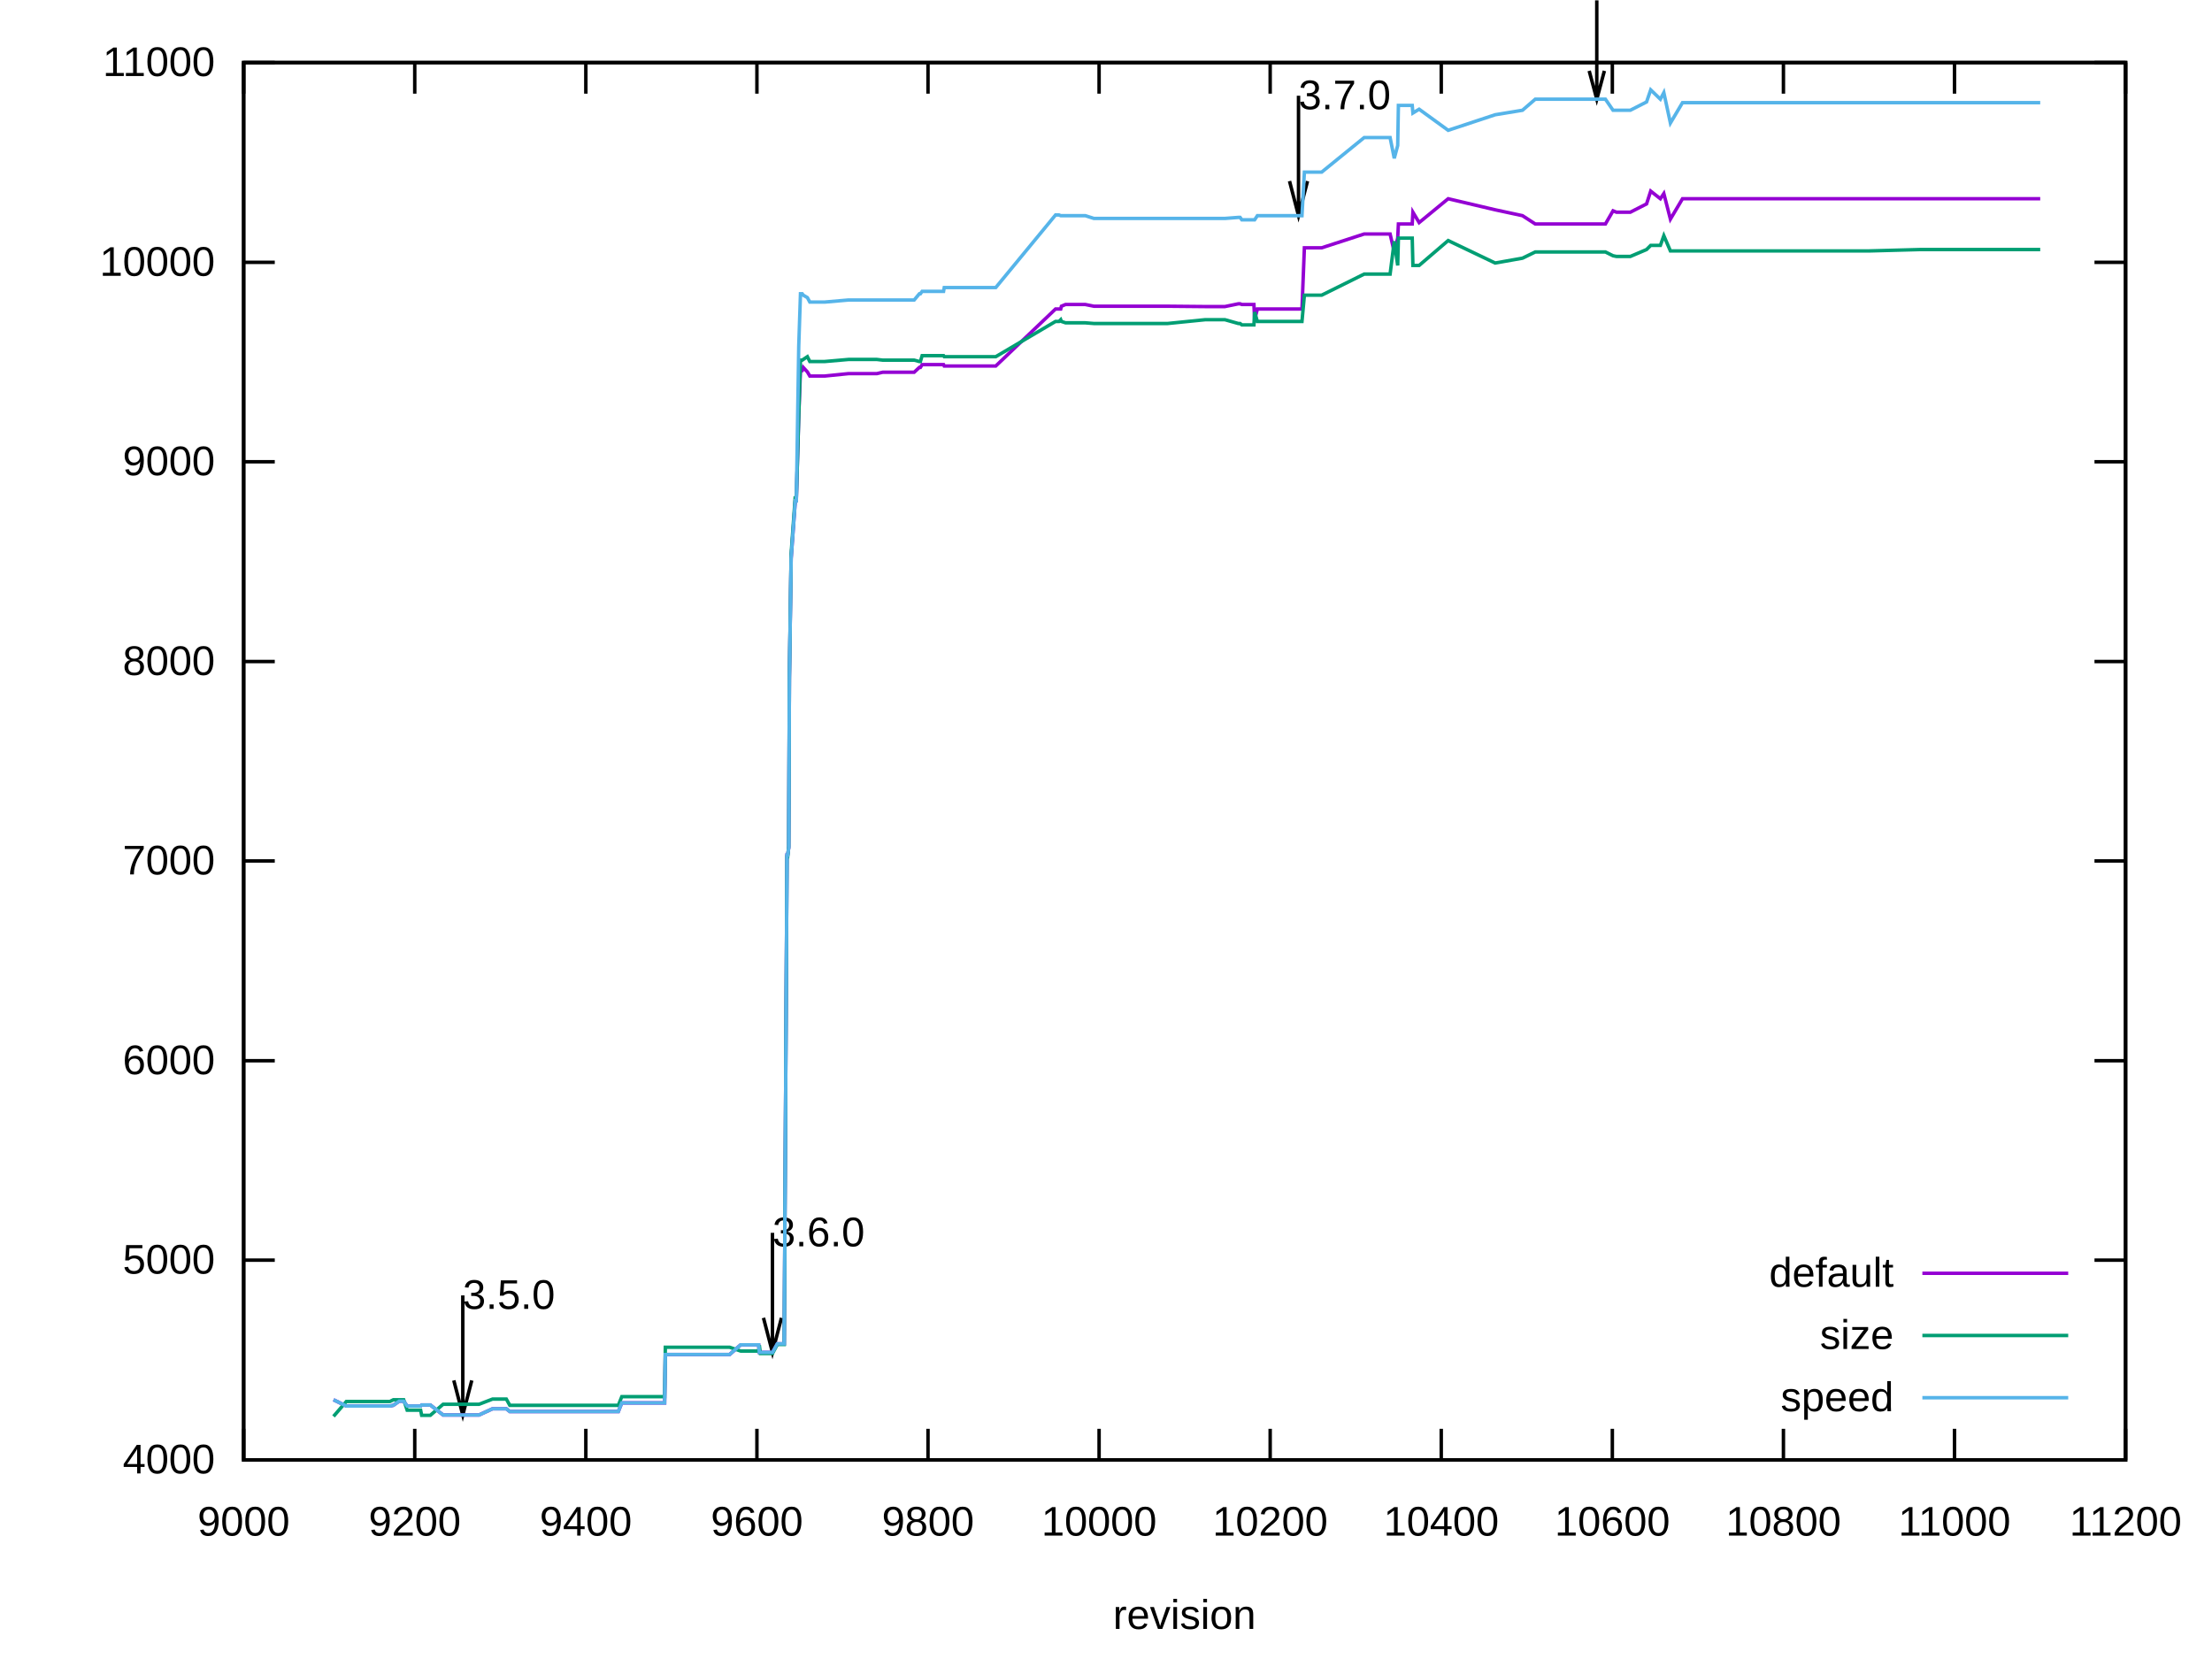
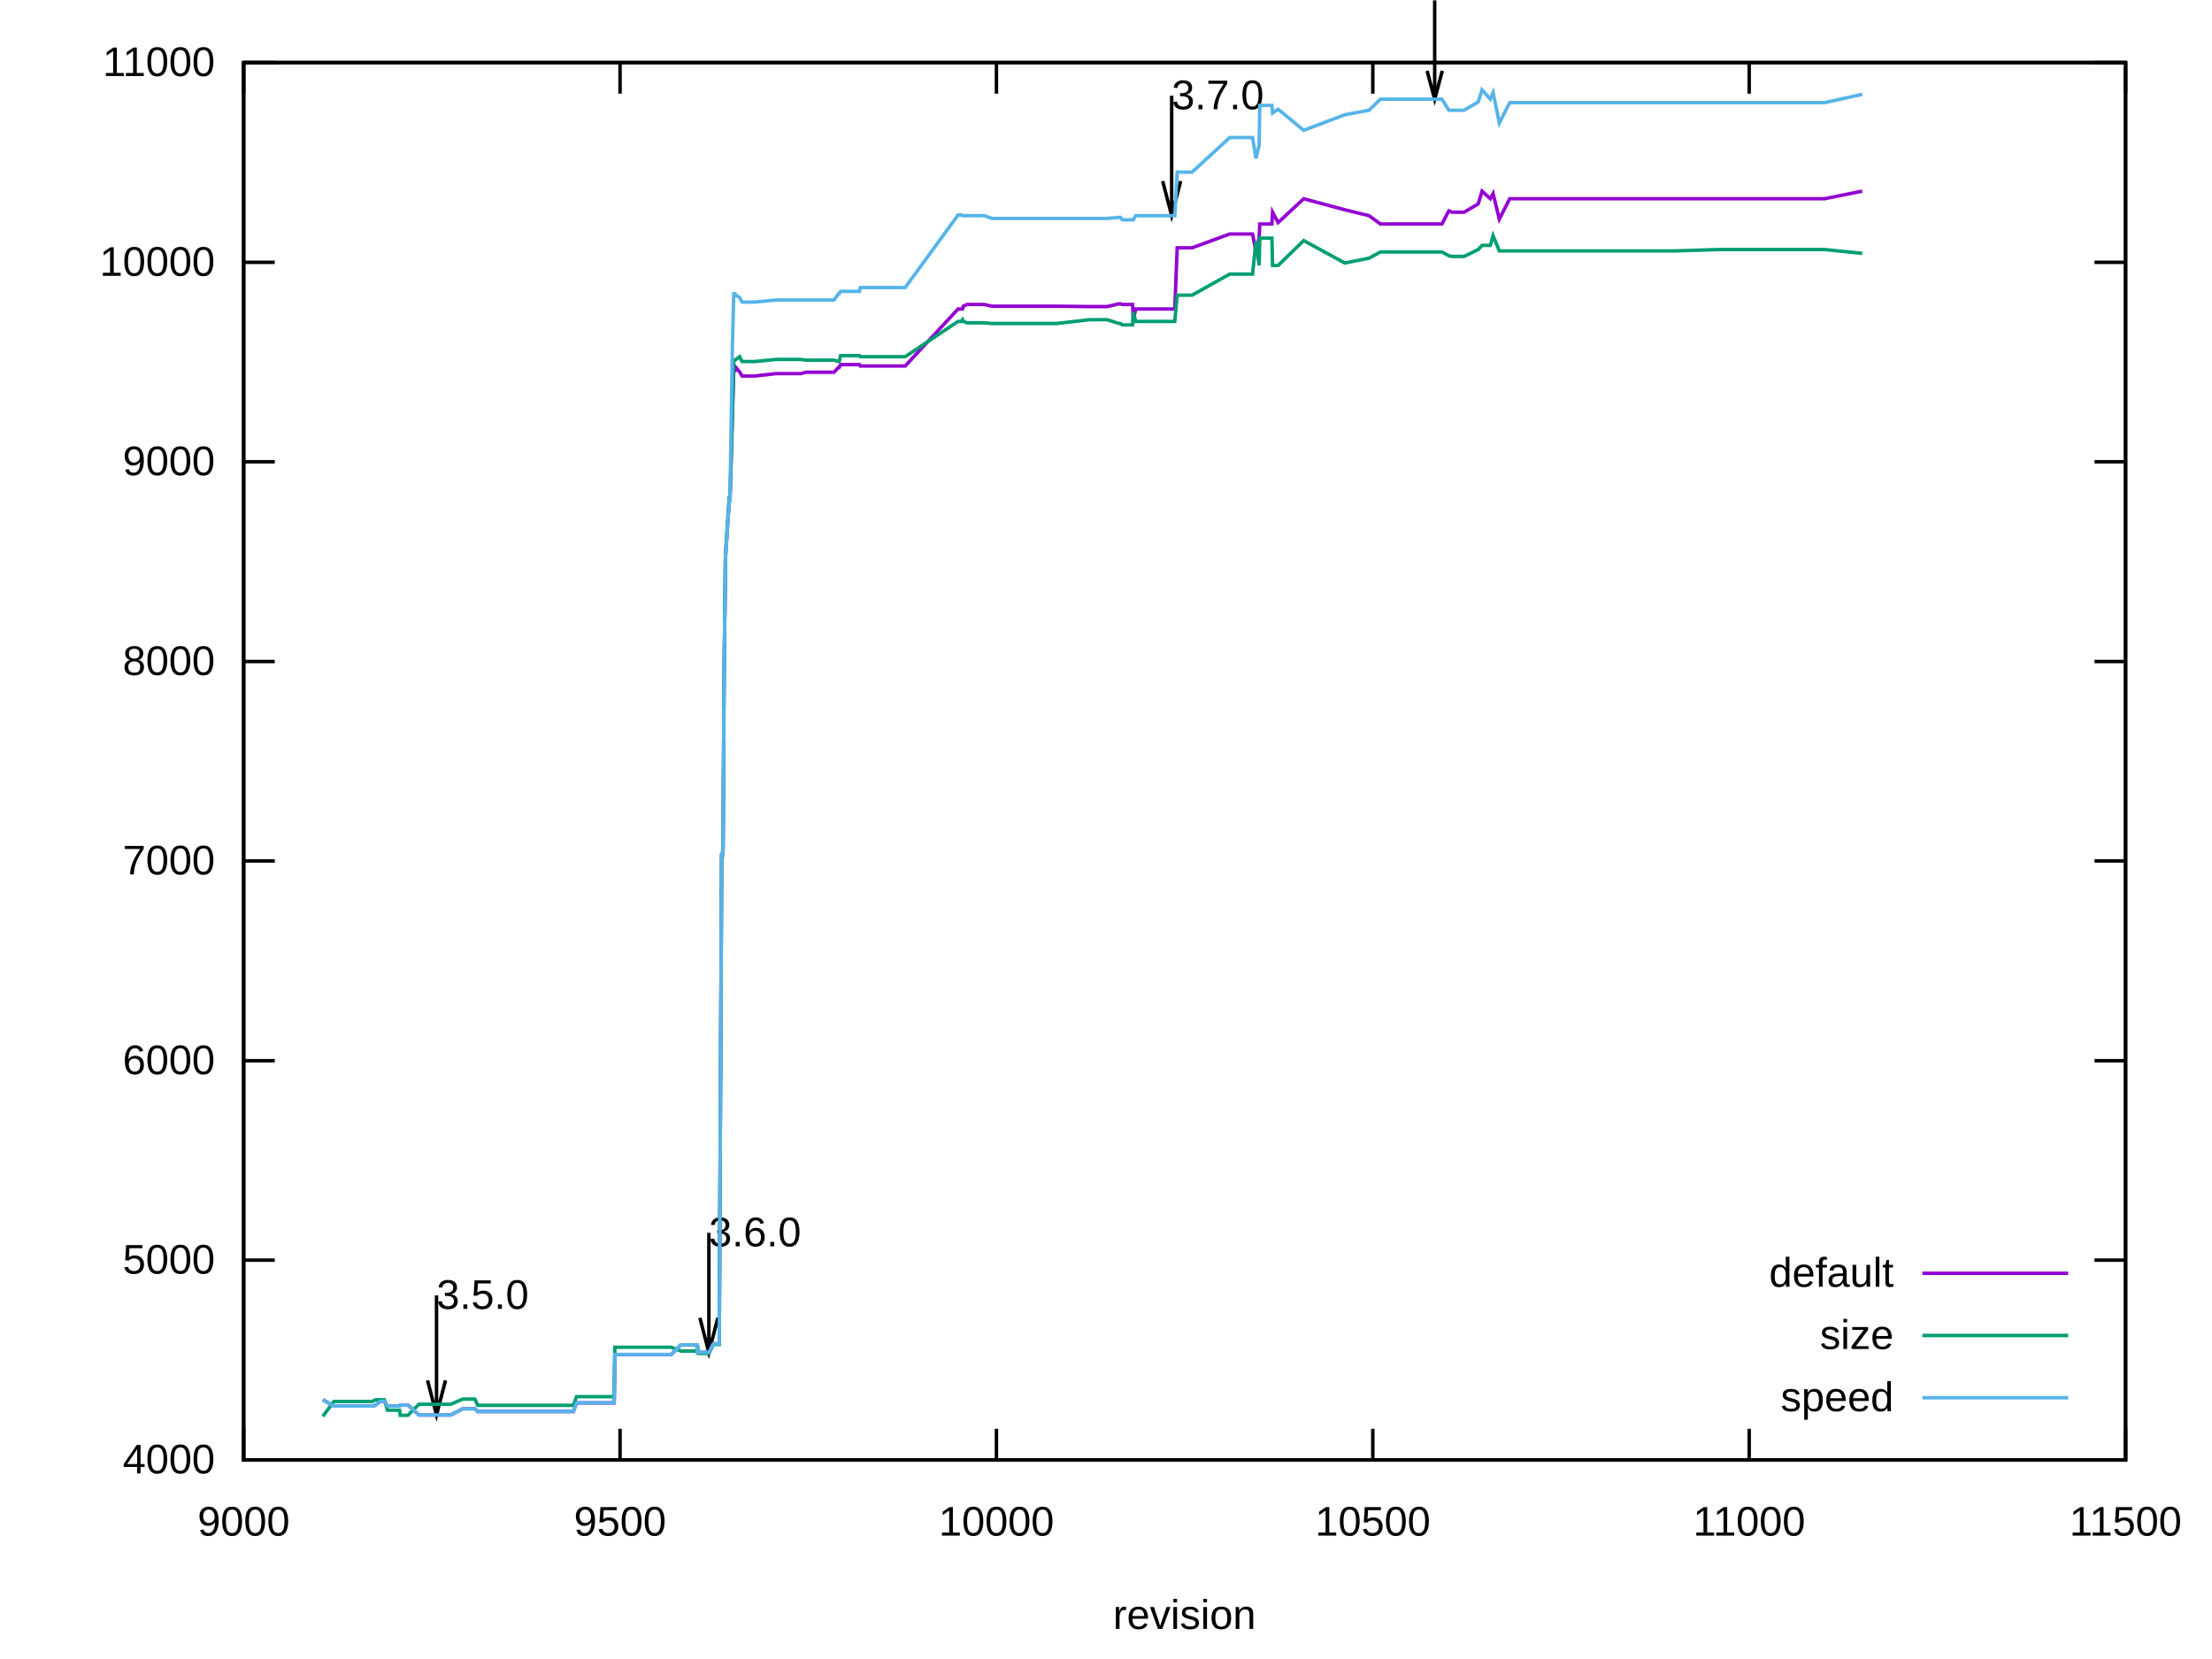
<svg xmlns="http://www.w3.org/2000/svg" xmlns:xlink="http://www.w3.org/1999/xlink" width="640" height="480" viewBox="0 0 640 480">
  <g id="gnuplot_canvas">
    <rect x="0" y="0" width="640" height="480" fill="none" />
    <defs>
      <circle id="gpDot" r="0.5" stroke-width="0.5" stroke="currentColor" />
      <path id="gpPt0" stroke-width="0.222" stroke="currentColor" d="M-1,0 h2 M0,-1 v2" />
      <path id="gpPt1" stroke-width="0.222" stroke="currentColor" d="M-1,-1 L1,1 M1,-1 L-1,1" />
      <path id="gpPt2" stroke-width="0.222" stroke="currentColor" d="M-1,0 L1,0 M0,-1 L0,1 M-1,-1 L1,1 M-1,1 L1,-1" />
      <rect id="gpPt3" stroke-width="0.222" stroke="currentColor" x="-1" y="-1" width="2" height="2" />
      <rect id="gpPt4" stroke-width="0.222" stroke="currentColor" fill="currentColor" x="-1" y="-1" width="2" height="2" />
      <circle id="gpPt5" stroke-width="0.222" stroke="currentColor" cx="0" cy="0" r="1" />
      <use xlink:href="#gpPt5" id="gpPt6" fill="currentColor" stroke="none" />
      <path id="gpPt7" stroke-width="0.222" stroke="currentColor" d="M0,-1.33 L-1.33,0.67 L1.33,0.67 z" />
      <use xlink:href="#gpPt7" id="gpPt8" fill="currentColor" stroke="none" />
      <use xlink:href="#gpPt7" id="gpPt9" stroke="currentColor" transform="rotate(180)" />
      <use xlink:href="#gpPt9" id="gpPt10" fill="currentColor" stroke="none" />
      <use xlink:href="#gpPt3" id="gpPt11" stroke="currentColor" transform="rotate(45)" />
      <use xlink:href="#gpPt11" id="gpPt12" fill="currentColor" stroke="none" />
      <path id="gpPt13" stroke-width="0.222" stroke="currentColor" d="M0,1.330 L1.265,0.411 L0.782,-1.067 L-0.782,-1.076 L-1.265,0.411 z" />
      <use xlink:href="#gpPt13" id="gpPt14" fill="currentColor" stroke="none" />
      <filter id="textbox" filterUnits="objectBoundingBox" x="0" y="0" height="1" width="1">
        <feFlood flood-color="white" flood-opacity="1" result="bgnd" />
        <feComposite in="SourceGraphic" in2="bgnd" operator="atop" />
      </filter>
      <filter id="greybox" filterUnits="objectBoundingBox" x="0" y="0" height="1" width="1">
        <feFlood flood-color="lightgrey" flood-opacity="1" result="grey" />
        <feComposite in="SourceGraphic" in2="grey" operator="atop" />
      </filter>
    </defs>
    <g fill="none" color="white" stroke="currentColor" stroke-width="1.00" stroke-linecap="butt" stroke-linejoin="miter">
</g>
    <g fill="none" color="black" stroke="currentColor" stroke-width="1.00" stroke-linecap="butt" stroke-linejoin="miter">
      <path stroke="black" d="M70.5,422.4 L79.5,422.4 M615.0,422.4 L606.0,422.4  " />
      <g transform="translate(62.2,426.3)" stroke="none" fill="black" font-family="Arial" font-size="12.00" text-anchor="end">
        <text>
          <tspan font-family="Arial"> 4000</tspan>
        </text>
      </g>
    </g>
    <g fill="none" color="black" stroke="currentColor" stroke-width="1.00" stroke-linecap="butt" stroke-linejoin="miter">
      <path stroke="black" d="M70.5,364.6 L79.5,364.6 M615.0,364.6 L606.0,364.6  " />
      <g transform="translate(62.2,368.5)" stroke="none" fill="black" font-family="Arial" font-size="12.00" text-anchor="end">
        <text>
          <tspan font-family="Arial"> 5000</tspan>
        </text>
      </g>
    </g>
    <g fill="none" color="black" stroke="currentColor" stroke-width="1.00" stroke-linecap="butt" stroke-linejoin="miter">
      <path stroke="black" d="M70.5,306.9 L79.5,306.9 M615.0,306.9 L606.0,306.9  " />
      <g transform="translate(62.2,310.8)" stroke="none" fill="black" font-family="Arial" font-size="12.00" text-anchor="end">
        <text>
          <tspan font-family="Arial"> 6000</tspan>
        </text>
      </g>
    </g>
    <g fill="none" color="black" stroke="currentColor" stroke-width="1.00" stroke-linecap="butt" stroke-linejoin="miter">
      <path stroke="black" d="M70.5,249.1 L79.5,249.1 M615.0,249.1 L606.0,249.1  " />
      <g transform="translate(62.2,253.0)" stroke="none" fill="black" font-family="Arial" font-size="12.00" text-anchor="end">
        <text>
          <tspan font-family="Arial"> 7000</tspan>
        </text>
      </g>
    </g>
    <g fill="none" color="black" stroke="currentColor" stroke-width="1.00" stroke-linecap="butt" stroke-linejoin="miter">
      <path stroke="black" d="M70.5,191.4 L79.5,191.4 M615.0,191.4 L606.0,191.4  " />
      <g transform="translate(62.2,195.3)" stroke="none" fill="black" font-family="Arial" font-size="12.00" text-anchor="end">
        <text>
          <tspan font-family="Arial"> 8000</tspan>
        </text>
      </g>
    </g>
    <g fill="none" color="black" stroke="currentColor" stroke-width="1.00" stroke-linecap="butt" stroke-linejoin="miter">
      <path stroke="black" d="M70.5,133.6 L79.5,133.6 M615.0,133.6 L606.0,133.6  " />
      <g transform="translate(62.2,137.5)" stroke="none" fill="black" font-family="Arial" font-size="12.00" text-anchor="end">
        <text>
          <tspan font-family="Arial"> 9000</tspan>
        </text>
      </g>
    </g>
    <g fill="none" color="black" stroke="currentColor" stroke-width="1.00" stroke-linecap="butt" stroke-linejoin="miter">
      <path stroke="black" d="M70.5,75.9 L79.5,75.9 M615.0,75.9 L606.0,75.9  " />
      <g transform="translate(62.2,79.8)" stroke="none" fill="black" font-family="Arial" font-size="12.00" text-anchor="end">
        <text>
          <tspan font-family="Arial"> 10000</tspan>
        </text>
      </g>
    </g>
    <g fill="none" color="black" stroke="currentColor" stroke-width="1.00" stroke-linecap="butt" stroke-linejoin="miter">
      <path stroke="black" d="M70.5,18.1 L79.5,18.1 M615.0,18.1 L606.0,18.1  " />
      <g transform="translate(62.2,22.0)" stroke="none" fill="black" font-family="Arial" font-size="12.00" text-anchor="end">
        <text>
          <tspan font-family="Arial"> 11000</tspan>
        </text>
      </g>
    </g>
    <g fill="none" color="black" stroke="currentColor" stroke-width="1.00" stroke-linecap="butt" stroke-linejoin="miter">
      <path stroke="black" d="M70.5,422.4 L70.5,413.4 M70.5,18.1 L70.5,27.1  " />
      <g transform="translate(70.5,444.3)" stroke="none" fill="black" font-family="Arial" font-size="12.00" text-anchor="middle">
        <text>
          <tspan font-family="Arial"> 9000</tspan>
        </text>
      </g>
    </g>
    <g fill="none" color="black" stroke="currentColor" stroke-width="1.00" stroke-linecap="butt" stroke-linejoin="miter">
-       <path stroke="black" d="M120.0,422.4 L120.0,413.4 M120.0,18.1 L120.0,27.1  " />
-       <g transform="translate(120.0,444.3)" stroke="none" fill="black" font-family="Arial" font-size="12.00" text-anchor="middle">
-         <text>
-           <tspan font-family="Arial"> 9200</tspan>
-         </text>
-       </g>
-     </g>
-     <g fill="none" color="black" stroke="currentColor" stroke-width="1.00" stroke-linecap="butt" stroke-linejoin="miter">
-       <path stroke="black" d="M169.5,422.4 L169.5,413.4 M169.5,18.1 L169.5,27.1  " />
-       <g transform="translate(169.5,444.3)" stroke="none" fill="black" font-family="Arial" font-size="12.00" text-anchor="middle">
-         <text>
-           <tspan font-family="Arial"> 9400</tspan>
-         </text>
-       </g>
-     </g>
-     <g fill="none" color="black" stroke="currentColor" stroke-width="1.00" stroke-linecap="butt" stroke-linejoin="miter">
-       <path stroke="black" d="M219.0,422.4 L219.0,413.4 M219.0,18.1 L219.0,27.1  " />
-       <g transform="translate(219.0,444.3)" stroke="none" fill="black" font-family="Arial" font-size="12.00" text-anchor="middle">
-         <text>
-           <tspan font-family="Arial"> 9600</tspan>
-         </text>
-       </g>
-     </g>
-     <g fill="none" color="black" stroke="currentColor" stroke-width="1.00" stroke-linecap="butt" stroke-linejoin="miter">
-       <path stroke="black" d="M268.5,422.4 L268.5,413.4 M268.5,18.1 L268.5,27.1  " />
-       <g transform="translate(268.5,444.3)" stroke="none" fill="black" font-family="Arial" font-size="12.00" text-anchor="middle">
-         <text>
-           <tspan font-family="Arial"> 9800</tspan>
-         </text>
-       </g>
-     </g>
-     <g fill="none" color="black" stroke="currentColor" stroke-width="1.00" stroke-linecap="butt" stroke-linejoin="miter">
-       <path stroke="black" d="M318.0,422.4 L318.0,413.4 M318.0,18.1 L318.0,27.1  " />
-       <g transform="translate(318.0,444.3)" stroke="none" fill="black" font-family="Arial" font-size="12.00" text-anchor="middle">
+       <path stroke="black" d="M179.4,422.4 L179.4,413.4 M179.4,18.1 L179.4,27.1  " />
+       <g transform="translate(179.4,444.3)" stroke="none" fill="black" font-family="Arial" font-size="12.00" text-anchor="middle">
+         <text>
+           <tspan font-family="Arial"> 9500</tspan>
+         </text>
+       </g>
+     </g>
+     <g fill="none" color="black" stroke="currentColor" stroke-width="1.00" stroke-linecap="butt" stroke-linejoin="miter">
+       <path stroke="black" d="M288.3,422.4 L288.3,413.4 M288.3,18.1 L288.3,27.1  " />
+       <g transform="translate(288.3,444.3)" stroke="none" fill="black" font-family="Arial" font-size="12.00" text-anchor="middle">
        <text>
          <tspan font-family="Arial"> 10000</tspan>
        </text>
      </g>
    </g>
    <g fill="none" color="black" stroke="currentColor" stroke-width="1.00" stroke-linecap="butt" stroke-linejoin="miter">
-       <path stroke="black" d="M367.5,422.4 L367.5,413.4 M367.5,18.1 L367.5,27.1  " />
-       <g transform="translate(367.5,444.3)" stroke="none" fill="black" font-family="Arial" font-size="12.00" text-anchor="middle">
-         <text>
-           <tspan font-family="Arial"> 10200</tspan>
-         </text>
-       </g>
-     </g>
-     <g fill="none" color="black" stroke="currentColor" stroke-width="1.00" stroke-linecap="butt" stroke-linejoin="miter">
-       <path stroke="black" d="M417.0,422.4 L417.0,413.4 M417.0,18.1 L417.0,27.1  " />
-       <g transform="translate(417.0,444.3)" stroke="none" fill="black" font-family="Arial" font-size="12.00" text-anchor="middle">
-         <text>
-           <tspan font-family="Arial"> 10400</tspan>
-         </text>
-       </g>
-     </g>
-     <g fill="none" color="black" stroke="currentColor" stroke-width="1.00" stroke-linecap="butt" stroke-linejoin="miter">
-       <path stroke="black" d="M466.5,422.4 L466.5,413.4 M466.5,18.1 L466.5,27.1  " />
-       <g transform="translate(466.5,444.3)" stroke="none" fill="black" font-family="Arial" font-size="12.00" text-anchor="middle">
-         <text>
-           <tspan font-family="Arial"> 10600</tspan>
-         </text>
-       </g>
-     </g>
-     <g fill="none" color="black" stroke="currentColor" stroke-width="1.00" stroke-linecap="butt" stroke-linejoin="miter">
-       <path stroke="black" d="M516.0,422.4 L516.0,413.4 M516.0,18.1 L516.0,27.1  " />
-       <g transform="translate(516.0,444.3)" stroke="none" fill="black" font-family="Arial" font-size="12.00" text-anchor="middle">
-         <text>
-           <tspan font-family="Arial"> 10800</tspan>
-         </text>
-       </g>
-     </g>
-     <g fill="none" color="black" stroke="currentColor" stroke-width="1.00" stroke-linecap="butt" stroke-linejoin="miter">
-       <path stroke="black" d="M565.5,422.4 L565.5,413.4 M565.5,18.1 L565.5,27.1  " />
-       <g transform="translate(565.5,444.3)" stroke="none" fill="black" font-family="Arial" font-size="12.00" text-anchor="middle">
+       <path stroke="black" d="M397.2,422.4 L397.2,413.4 M397.2,18.1 L397.2,27.1  " />
+       <g transform="translate(397.2,444.3)" stroke="none" fill="black" font-family="Arial" font-size="12.00" text-anchor="middle">
+         <text>
+           <tspan font-family="Arial"> 10500</tspan>
+         </text>
+       </g>
+     </g>
+     <g fill="none" color="black" stroke="currentColor" stroke-width="1.00" stroke-linecap="butt" stroke-linejoin="miter">
+       <path stroke="black" d="M506.1,422.4 L506.1,413.4 M506.1,18.1 L506.1,27.1  " />
+       <g transform="translate(506.1,444.3)" stroke="none" fill="black" font-family="Arial" font-size="12.00" text-anchor="middle">
        <text>
          <tspan font-family="Arial"> 11000</tspan>
        </text>
      </g>
    </g>
    <g fill="none" color="black" stroke="currentColor" stroke-width="1.00" stroke-linecap="butt" stroke-linejoin="miter">
      <path stroke="black" d="M615.0,422.4 L615.0,413.4 M615.0,18.1 L615.0,27.1  " />
      <g transform="translate(615.0,444.3)" stroke="none" fill="black" font-family="Arial" font-size="12.00" text-anchor="middle">
        <text>
-           <tspan font-family="Arial"> 11200</tspan>
+           <tspan font-family="Arial"> 11500</tspan>
        </text>
      </g>
    </g>
    <g fill="none" color="black" stroke="currentColor" stroke-width="1.00" stroke-linecap="butt" stroke-linejoin="miter">
</g>
    <g fill="none" color="black" stroke="currentColor" stroke-width="1.00" stroke-linecap="butt" stroke-linejoin="miter">
      <path stroke="black" d="M70.5,18.1 L70.5,422.4 L615.0,422.4 L615.0,18.1 L70.5,18.1 Z  " />
-       <g transform="translate(133.9,378.7)" stroke="none" fill="black" font-family="Arial" font-size="12.00" text-anchor="start">
+       <g transform="translate(126.3,378.7)" stroke="none" fill="black" font-family="Arial" font-size="12.00" text-anchor="start">
        <text>
          <tspan font-family="Arial">3.5.0</tspan>
        </text>
      </g>
-       <g transform="translate(223.5,360.6)" stroke="none" fill="black" font-family="Arial" font-size="12.00" text-anchor="start">
+       <g transform="translate(205.1,360.6)" stroke="none" fill="black" font-family="Arial" font-size="12.00" text-anchor="start">
        <text>
          <tspan font-family="Arial">3.6.0</tspan>
        </text>
      </g>
-       <g transform="translate(375.7,31.6)" stroke="none" fill="black" font-family="Arial" font-size="12.00" text-anchor="start">
+       <g transform="translate(339.0,31.6)" stroke="none" fill="black" font-family="Arial" font-size="12.00" text-anchor="start">
        <text>
          <tspan font-family="Arial">3.7.0</tspan>
        </text>
      </g>
-       <path stroke="black" d="M131.3,399.4 L133.9,409.4 L136.5,399.4 M133.9,374.8 L133.9,409.4 M220.9,381.3 L223.5,391.3 L226.1,381.3   M223.5,356.7 L223.5,391.3 M373.1,52.4 L375.7,62.4 L378.3,52.4 M375.7,27.7 L375.7,62.4 M459.8,20.5   L462.0,28.7 L464.2,20.5 M462.0,0.1 L462.0,28.7  " />
+       <path stroke="black" d="M123.7,399.4 L126.3,409.4 L128.9,399.4 M126.3,374.8 L126.3,409.4 M202.5,381.3 L205.1,391.3 L207.7,381.3   M205.1,356.7 L205.1,391.3 M336.4,52.4 L339.0,62.4 L341.6,52.4 M339.0,27.7 L339.0,62.4 M412.9,20.5   L415.1,28.7 L417.3,20.5 M415.1,0.1 L415.1,28.7  " />
    </g>
    <g fill="none" color="black" stroke="currentColor" stroke-width="1.00" stroke-linecap="butt" stroke-linejoin="miter">
      <g transform="translate(342.7,471.3)" stroke="none" fill="black" font-family="Arial" font-size="12.00" text-anchor="middle">
        <text>
          <tspan font-family="Arial">revision</tspan>
        </text>
      </g>
    </g>
    <g fill="none" color="black" stroke="currentColor" stroke-width="1.00" stroke-linecap="butt" stroke-linejoin="miter">
</g>
    <g id="gnuplot_plot_1">
      <g fill="none" color="black" stroke="currentColor" stroke-width="1.00" stroke-linecap="butt" stroke-linejoin="miter">
        <g transform="translate(547.9,372.3)" stroke="none" fill="black" font-family="Arial" font-size="12.00" text-anchor="end">
          <text>
            <tspan font-family="Arial">default</tspan>
          </text>
        </g>
      </g>
      <g fill="none" color="black" stroke="currentColor" stroke-width="1.00" stroke-linecap="butt" stroke-linejoin="miter">
-         <path stroke="rgb(148,   0, 211)" d="M556.2,368.4 L598.4,368.4 M96.5,405.0 L100.2,406.8 L101.2,406.8 L101.9,406.8 L104.7,406.8 L109.4,406.8   L112.8,406.8 L113.8,406.6 L115.5,405.4 L116.8,405.4 L117.8,406.8 L118.3,406.8 L121.7,406.8 L122.0,406.5   L124.5,406.5 L128.2,409.4 L133.9,409.4 L138.6,409.4 L142.5,407.6 L146.5,407.6 L147.5,408.4 L149.5,408.4   L158.1,408.4 L163.6,408.4 L178.9,408.4 L179.9,405.9 L180.6,405.9 L182.4,405.9 L184.6,405.9 L188.8,405.9   L191.0,405.9 L192.3,405.9 L192.5,391.9 L193.8,391.9 L199.4,391.9 L204.2,391.9 L206.6,391.9 L211.1,391.9   L214.3,389.1 L216.3,389.1 L218.0,389.1 L219.2,389.1 L219.5,389.1 L219.7,391.3 L220.0,391.3 L223.5,391.3   L224.9,388.8 L226.9,388.8 L227.7,247.4 L227.9,247.4 L228.2,245.3 L228.4,196.1 L228.9,161.5 L230.1,144.9   L230.4,144.9 L231.1,119.9 L231.6,107.2 L232.1,107.2 L232.4,106.3 L233.6,107.6 L234.3,108.8 L234.8,108.8   L235.1,108.8 L235.3,108.8 L238.6,108.8 L245.5,108.1 L251.2,108.1 L253.7,108.1 L255.4,107.7 L256.4,107.7   L258.8,107.7 L259.6,107.7 L259.8,107.7 L260.1,107.7 L260.3,107.7 L261.8,107.7 L264.5,107.7 L266.0,106.3   L266.3,106.3 L266.8,105.5 L267.8,105.5 L269.2,105.5 L270.2,105.5 L270.5,105.5 L272.2,105.5 L273.0,105.5   L273.2,105.9 L273.5,105.9 L275.9,105.9 L276.4,105.9 L277.4,105.9 L288.1,105.9 L305.4,89.4 L306.4,89.4   L306.9,89.4 L307.1,88.6 L308.3,88.1 L308.6,88.1 L309.1,88.1 L309.3,88.1 L310.3,88.1 L312.1,88.1   L314.0,88.1 L316.5,88.6 L317.3,88.6 L318.0,88.6 L322.2,88.6 L329.9,88.6 L332.4,88.6 L335.1,88.6   L335.8,88.6 L337.1,88.6 L337.8,88.6 L348.7,88.7 L354.4,88.7 L358.3,87.9 L358.8,87.9 L359.3,88.1   L361.1,88.1 L362.8,88.1 L363.0,92.5 L363.8,89.4 L365.5,89.4 L369.7,89.4 L370.2,89.4 L375.7,89.4   L376.7,89.4 L377.4,71.7 L382.4,71.7 L394.7,67.7 L395.7,67.7 L402.2,67.7 L403.4,72.9 L404.4,68.9   L404.6,64.8 L408.6,64.8 L408.8,61.4 L410.6,64.4 L419.0,57.5 L432.6,60.7 L440.5,62.4 L444.2,64.8   L451.7,64.8 L456.1,64.8 L462.0,64.8 L464.5,64.8 L466.7,61.0 L467.7,61.4 L471.7,61.4 L476.4,59.0   L477.6,55.3 L480.4,57.5 L481.4,56.0 L483.3,63.4 L486.8,57.5 L509.8,57.5 L511.5,57.5 L512.5,57.5   L512.8,57.5 L513.0,57.5 L513.5,57.5 L516.0,57.5 L540.8,57.5 L555.6,57.5 L559.1,57.5 L587.0,57.5   L590.3,57.5  " />
+         <path stroke="rgb(148,   0, 211)" d="M556.2,368.4 L598.4,368.4 M93.4,405.0 L96.6,406.8 L97.5,406.8 L98.2,406.8 L100.6,406.8 L104.7,406.8   L107.7,406.8 L108.6,406.6 L110.1,405.4 L111.2,405.4 L112.1,406.8 L112.5,406.8 L115.6,406.8 L115.8,406.5   L118.0,406.5 L121.2,409.4 L126.3,409.4 L130.4,409.4 L133.9,407.6 L137.4,407.6 L138.2,408.4 L140.0,408.4   L147.6,408.4 L152.4,408.4 L165.9,408.4 L166.8,405.9 L167.4,405.9 L168.9,405.9 L170.9,405.9 L174.6,405.9   L176.6,405.9 L177.7,405.9 L177.9,391.9 L179.0,391.9 L184.0,391.9 L188.1,391.9 L190.3,391.9 L194.2,391.9   L197.0,389.1 L198.8,389.1 L200.3,389.1 L201.4,389.1 L201.6,389.1 L201.8,391.3 L202.1,391.3 L205.1,391.3   L206.4,388.8 L208.1,388.8 L208.8,247.4 L209.0,247.4 L209.2,245.3 L209.5,196.1 L209.9,161.5 L211.0,144.9   L211.2,144.9 L211.9,119.9 L212.3,107.2 L212.7,107.2 L212.9,106.3 L214.0,107.6 L214.7,108.8 L215.1,108.8   L215.3,108.8 L215.6,108.8 L218.4,108.8 L224.5,108.1 L229.5,108.1 L231.7,108.1 L233.2,107.7 L234.1,107.7   L236.2,107.7 L236.9,107.7 L237.1,107.7 L237.3,107.7 L237.6,107.7 L238.9,107.7 L241.3,107.7 L242.6,106.3   L242.8,106.3 L243.2,105.5 L244.1,105.5 L245.4,105.5 L246.3,105.5 L246.5,105.5 L248.0,105.5 L248.7,105.5   L248.9,105.9 L249.1,105.9 L251.3,105.9 L251.7,105.9 L252.6,105.9 L261.9,105.9 L277.2,89.4 L278.1,89.4   L278.5,89.4 L278.7,88.6 L279.8,88.1 L280.0,88.1 L280.5,88.1 L280.7,88.1 L281.5,88.1 L283.1,88.1   L284.8,88.1 L287.0,88.6 L287.6,88.6 L288.3,88.6 L292.0,88.6 L298.8,88.6 L300.9,88.6 L303.3,88.6   L304.0,88.6 L305.1,88.6 L305.7,88.6 L315.3,88.7 L320.3,88.7 L323.8,87.9 L324.2,87.9 L324.7,88.1   L326.2,88.1 L327.7,88.1 L327.9,92.5 L328.6,89.4 L330.1,89.4 L333.8,89.4 L334.3,89.4 L339.0,89.4   L339.9,89.4 L340.6,71.7 L344.9,71.7 L355.8,67.7 L356.7,67.7 L362.4,67.7 L363.4,72.9 L364.3,68.9   L364.5,64.8 L368.0,64.8 L368.2,61.4 L369.8,64.4 L377.2,57.5 L389.1,60.7 L396.1,62.4 L399.4,64.8   L405.9,64.8 L409.8,64.8 L415.1,64.8 L417.2,64.8 L419.2,61.0 L420.1,61.4 L423.6,61.4 L427.7,59.0   L428.8,55.3 L431.2,57.5 L432.0,56.0 L433.8,63.4 L436.8,57.5 L457.1,57.5 L458.6,57.5 L459.5,57.5   L459.7,57.5 L459.9,57.5 L460.4,57.5 L462.5,57.5 L484.3,57.5 L497.4,57.5 L500.4,57.5 L525.0,57.5   L527.9,57.5 L538.8,55.3  " />
      </g>
    </g>
    <g id="gnuplot_plot_2">
      <g fill="none" color="black" stroke="currentColor" stroke-width="1.00" stroke-linecap="butt" stroke-linejoin="miter">
        <g transform="translate(547.9,390.3)" stroke="none" fill="black" font-family="Arial" font-size="12.00" text-anchor="end">
          <text>
            <tspan font-family="Arial">size</tspan>
          </text>
        </g>
      </g>
      <g fill="none" color="black" stroke="currentColor" stroke-width="1.00" stroke-linecap="butt" stroke-linejoin="miter">
-         <path stroke="rgb(  0, 158, 115)" d="M556.2,386.4 L598.4,386.4 M96.5,409.8 L100.2,405.5 L101.2,405.5 L101.9,405.5 L104.7,405.5 L109.4,405.5   L112.8,405.5 L113.8,405.0 L115.5,405.0 L116.8,405.0 L117.8,408.0 L118.3,408.0 L121.7,408.0 L122.0,409.5   L124.5,409.5 L128.2,406.3 L133.9,406.3 L138.6,406.3 L142.5,404.8 L146.5,404.8 L147.5,406.6 L149.5,406.6   L158.1,406.6 L163.6,406.6 L178.9,406.6 L179.9,404.1 L180.6,404.1 L182.4,404.1 L184.6,404.1 L188.8,404.1   L191.0,404.1 L192.3,404.1 L192.5,389.8 L193.8,389.8 L199.4,389.8 L204.2,389.8 L206.6,389.8 L211.1,389.8   L214.3,390.9 L216.3,390.9 L218.0,390.9 L219.2,390.9 L219.5,390.9 L219.7,389.2 L220.0,391.6 L223.5,391.6   L224.9,389.0 L226.9,389.0 L227.7,247.9 L227.9,247.9 L228.2,244.9 L228.4,195.6 L228.9,160.3 L230.1,143.6   L230.4,144.5 L231.1,120.6 L231.6,104.2 L232.1,104.2 L232.4,104.0 L233.6,103.2 L234.3,104.6 L234.8,104.6   L235.1,104.6 L235.3,104.6 L238.6,104.6 L245.5,104.0 L251.2,104.0 L253.7,104.0 L255.4,104.2 L256.4,104.2   L258.8,104.2 L259.6,104.2 L259.8,104.2 L260.1,104.2 L260.3,104.2 L261.8,104.2 L264.5,104.2 L266.0,104.6   L266.3,104.6 L266.8,102.9 L267.8,102.9 L269.2,102.9 L270.2,102.9 L270.5,102.9 L272.2,102.9 L273.0,102.9   L273.2,103.2 L273.5,103.2 L275.9,103.2 L276.4,103.2 L277.4,103.2 L288.1,103.2 L305.4,93.0 L306.4,93.0   L306.9,92.5 L307.1,93.0 L308.3,93.4 L308.6,93.4 L309.1,93.4 L309.3,93.4 L310.3,93.4 L312.1,93.4   L314.0,93.4 L316.5,93.6 L317.3,93.6 L318.0,93.6 L322.2,93.6 L329.9,93.6 L332.4,93.6 L335.1,93.6   L335.8,93.6 L337.1,93.6 L337.8,93.6 L348.7,92.5 L354.4,92.5 L358.3,93.6 L358.8,93.6 L359.3,94.0   L361.1,94.0 L362.8,94.0 L363.0,90.3 L363.8,93.0 L365.5,93.0 L369.7,93.0 L370.2,93.0 L375.7,93.0   L376.7,93.0 L377.4,85.4 L382.4,85.4 L394.7,79.3 L395.7,79.3 L402.2,79.3 L403.4,69.8 L404.4,76.8   L404.6,68.9 L408.6,68.9 L408.8,76.8 L410.6,76.8 L419.0,69.6 L432.6,76.1 L440.5,74.7 L444.2,72.9   L451.7,72.9 L456.1,72.9 L462.0,72.9 L464.5,72.9 L466.7,74.0 L467.7,74.2 L471.7,74.2 L476.4,72.2   L477.6,71.0 L480.4,71.0 L481.4,68.2 L483.3,72.6 L486.8,72.6 L509.8,72.6 L511.5,72.6 L512.5,72.6   L512.8,72.6 L513.0,72.6 L513.5,72.6 L516.0,72.6 L540.8,72.6 L555.6,72.2 L559.1,72.2 L587.0,72.2   L590.3,72.2  " />
+         <path stroke="rgb(  0, 158, 115)" d="M556.2,386.4 L598.4,386.4 M93.4,409.8 L96.6,405.5 L97.5,405.5 L98.2,405.5 L100.6,405.5 L104.7,405.5   L107.7,405.5 L108.6,405.0 L110.1,405.0 L111.2,405.0 L112.1,408.0 L112.5,408.0 L115.6,408.0 L115.8,409.5   L118.0,409.5 L121.2,406.3 L126.3,406.3 L130.4,406.3 L133.9,404.8 L137.4,404.8 L138.2,406.6 L140.0,406.6   L147.6,406.6 L152.4,406.6 L165.9,406.6 L166.8,404.1 L167.4,404.1 L168.9,404.1 L170.9,404.1 L174.6,404.1   L176.6,404.1 L177.7,404.1 L177.9,389.8 L179.0,389.8 L184.0,389.8 L188.1,389.8 L190.3,389.8 L194.2,389.8   L197.0,390.9 L198.8,390.9 L200.3,390.9 L201.4,390.9 L201.6,390.9 L201.8,389.2 L202.1,391.6 L205.1,391.6   L206.4,389.0 L208.1,389.0 L208.8,247.9 L209.0,247.9 L209.2,244.9 L209.5,195.6 L209.9,160.3 L211.0,143.6   L211.2,144.5 L211.9,120.6 L212.3,104.2 L212.7,104.2 L212.9,104.0 L214.0,103.2 L214.7,104.6 L215.1,104.6   L215.3,104.6 L215.6,104.6 L218.4,104.6 L224.5,104.0 L229.5,104.0 L231.7,104.0 L233.2,104.2 L234.1,104.2   L236.2,104.2 L236.9,104.2 L237.1,104.2 L237.3,104.2 L237.6,104.2 L238.9,104.2 L241.3,104.2 L242.6,104.6   L242.8,104.6 L243.2,102.9 L244.1,102.9 L245.4,102.9 L246.3,102.9 L246.5,102.9 L248.0,102.9 L248.7,102.9   L248.9,103.2 L249.1,103.2 L251.3,103.2 L251.7,103.2 L252.6,103.2 L261.9,103.2 L277.2,93.0 L278.1,93.0   L278.5,92.5 L278.7,93.0 L279.8,93.4 L280.0,93.4 L280.5,93.4 L280.7,93.4 L281.5,93.4 L283.1,93.4   L284.8,93.4 L287.0,93.6 L287.6,93.6 L288.3,93.6 L292.0,93.6 L298.8,93.6 L300.9,93.6 L303.3,93.6   L304.0,93.6 L305.1,93.6 L305.7,93.6 L315.3,92.5 L320.3,92.5 L323.8,93.6 L324.2,93.6 L324.7,94.0   L326.2,94.0 L327.7,94.0 L327.9,90.3 L328.6,93.0 L330.1,93.0 L333.8,93.0 L334.3,93.0 L339.0,93.0   L339.9,93.0 L340.6,85.4 L344.9,85.4 L355.8,79.3 L356.7,79.3 L362.4,79.3 L363.4,69.8 L364.3,76.8   L364.5,68.9 L368.0,68.9 L368.2,76.8 L369.8,76.8 L377.2,69.6 L389.1,76.1 L396.1,74.7 L399.4,72.9   L405.9,72.9 L409.8,72.9 L415.1,72.9 L417.2,72.9 L419.2,74.0 L420.1,74.2 L423.6,74.2 L427.7,72.2   L428.8,71.0 L431.2,71.0 L432.0,68.2 L433.8,72.6 L436.8,72.6 L457.1,72.6 L458.6,72.6 L459.5,72.6   L459.7,72.6 L459.9,72.6 L460.4,72.6 L462.5,72.6 L484.3,72.6 L497.4,72.2 L500.4,72.2 L525.0,72.2   L527.9,72.2 L538.8,73.3  " />
      </g>
    </g>
    <g id="gnuplot_plot_3">
      <g fill="none" color="black" stroke="currentColor" stroke-width="1.00" stroke-linecap="butt" stroke-linejoin="miter">
        <g transform="translate(547.9,408.3)" stroke="none" fill="black" font-family="Arial" font-size="12.00" text-anchor="end">
          <text>
            <tspan font-family="Arial">speed</tspan>
          </text>
        </g>
      </g>
      <g fill="none" color="black" stroke="currentColor" stroke-width="1.00" stroke-linecap="butt" stroke-linejoin="miter">
-         <path stroke="rgb( 86, 180, 233)" d="M556.2,404.4 L598.4,404.4 M96.5,405.0 L100.2,406.8 L101.2,406.8 L101.9,406.8 L104.7,406.8 L109.4,406.8   L112.8,406.8 L113.8,406.6 L115.5,405.4 L116.8,405.4 L117.8,406.8 L118.3,406.8 L121.7,406.8 L122.0,406.5   L124.5,406.5 L128.2,409.4 L133.9,409.4 L138.6,409.4 L142.5,407.6 L146.5,407.6 L147.5,408.4 L149.5,408.4   L158.1,408.4 L163.6,408.4 L178.9,408.4 L179.9,405.9 L180.6,405.9 L182.4,405.9 L184.6,405.9 L188.8,405.9   L191.0,405.9 L192.3,405.9 L192.5,391.9 L193.8,391.9 L199.4,391.9 L204.2,391.9 L206.6,391.9 L211.1,391.9   L214.3,389.1 L216.3,389.1 L218.0,389.1 L219.2,389.1 L219.5,389.1 L219.7,391.3 L220.0,391.3 L223.5,391.3   L224.9,388.8 L226.9,388.8 L227.7,247.4 L227.9,247.4 L228.2,245.3 L228.4,196.1 L228.9,161.5 L230.1,144.9   L230.4,144.9 L231.1,100.2 L231.6,85.0 L232.1,85.0 L232.4,85.4 L233.6,86.1 L234.3,87.4 L234.8,87.4   L235.1,87.4 L235.3,87.4 L238.6,87.4 L245.5,86.8 L251.2,86.8 L253.7,86.8 L255.4,86.8 L256.4,86.8   L258.8,86.8 L259.6,86.8 L259.8,86.8 L260.1,86.8 L260.3,86.8 L261.8,86.8 L264.5,86.8 L266.0,85.0   L266.3,85.0 L266.8,84.3 L267.8,84.3 L269.2,84.3 L270.2,84.3 L270.5,84.3 L272.2,84.3 L273.0,84.3   L273.2,83.2 L273.5,83.2 L275.9,83.2 L276.4,83.2 L277.4,83.2 L288.1,83.2 L305.4,62.2 L306.4,62.2   L306.9,62.4 L307.1,62.4 L308.3,62.4 L308.6,62.4 L309.1,62.4 L309.3,62.4 L310.3,62.4 L312.1,62.4   L314.0,62.4 L316.5,63.2 L317.3,63.2 L318.0,63.2 L322.2,63.2 L329.9,63.2 L332.4,63.2 L335.1,63.2   L335.8,63.2 L337.1,63.2 L337.8,63.2 L348.7,63.2 L354.4,63.2 L358.3,62.9 L358.8,62.9 L359.3,63.6   L361.1,63.6 L362.8,63.6 L363.0,63.6 L363.8,62.4 L365.5,62.4 L369.7,62.4 L370.2,62.4 L375.7,62.4   L376.7,62.4 L377.4,49.8 L382.4,49.8 L394.7,39.8 L395.7,39.8 L402.2,39.8 L403.4,45.8 L404.4,42.1   L404.6,30.5 L408.6,30.5 L408.8,32.7 L410.6,31.6 L419.0,37.7 L432.6,33.2 L440.5,31.9 L444.2,28.7   L451.7,28.7 L456.1,28.7 L462.0,28.7 L464.5,28.7 L466.7,31.9 L467.7,31.9 L471.7,31.9 L476.4,29.5   L477.6,26.0 L480.4,28.7 L481.4,26.8 L483.3,35.6 L486.8,29.7 L509.8,29.7 L511.5,29.7 L512.5,29.7   L512.8,29.7 L513.0,29.7 L513.5,29.7 L516.0,29.7 L540.8,29.7 L555.6,29.7 L559.1,29.7 L587.0,29.7   L590.3,29.7  " />
+         <path stroke="rgb( 86, 180, 233)" d="M556.2,404.4 L598.4,404.4 M93.4,405.0 L96.6,406.8 L97.5,406.8 L98.2,406.8 L100.6,406.8 L104.7,406.8   L107.7,406.8 L108.6,406.6 L110.1,405.4 L111.2,405.4 L112.1,406.8 L112.5,406.8 L115.6,406.8 L115.8,406.5   L118.0,406.5 L121.2,409.4 L126.3,409.4 L130.4,409.4 L133.9,407.6 L137.4,407.6 L138.2,408.4 L140.0,408.4   L147.6,408.4 L152.4,408.4 L165.9,408.4 L166.8,405.9 L167.4,405.9 L168.9,405.9 L170.9,405.9 L174.6,405.9   L176.6,405.9 L177.7,405.9 L177.9,391.9 L179.0,391.9 L184.0,391.9 L188.1,391.9 L190.3,391.9 L194.2,391.9   L197.0,389.1 L198.8,389.1 L200.3,389.1 L201.4,389.1 L201.6,389.1 L201.8,391.3 L202.1,391.3 L205.1,391.3   L206.4,388.8 L208.1,388.8 L208.8,247.4 L209.0,247.4 L209.2,245.3 L209.5,196.1 L209.9,161.5 L211.0,144.9   L211.2,144.9 L211.9,100.2 L212.3,85.0 L212.7,85.0 L212.9,85.4 L214.0,86.1 L214.7,87.4 L215.1,87.4   L215.3,87.4 L215.6,87.4 L218.4,87.4 L224.5,86.8 L229.5,86.8 L231.7,86.8 L233.2,86.8 L234.1,86.8   L236.2,86.8 L236.9,86.8 L237.1,86.8 L237.3,86.8 L237.6,86.8 L238.9,86.8 L241.3,86.8 L242.6,85.0   L242.8,85.0 L243.2,84.3 L244.1,84.3 L245.4,84.3 L246.3,84.3 L246.5,84.3 L248.0,84.3 L248.7,84.3   L248.9,83.2 L249.1,83.2 L251.3,83.2 L251.7,83.2 L252.6,83.2 L261.9,83.2 L277.2,62.2 L278.1,62.2   L278.5,62.4 L278.7,62.4 L279.8,62.4 L280.0,62.4 L280.5,62.4 L280.7,62.4 L281.5,62.4 L283.1,62.4   L284.8,62.4 L287.0,63.2 L287.6,63.2 L288.3,63.2 L292.0,63.2 L298.8,63.2 L300.9,63.2 L303.3,63.2   L304.0,63.2 L305.1,63.2 L305.7,63.2 L315.3,63.2 L320.3,63.2 L323.8,62.9 L324.2,62.9 L324.7,63.6   L326.2,63.6 L327.7,63.6 L327.9,63.6 L328.6,62.4 L330.1,62.4 L333.8,62.4 L334.3,62.4 L339.0,62.4   L339.9,62.4 L340.6,49.8 L344.9,49.8 L355.8,39.8 L356.7,39.8 L362.4,39.8 L363.4,45.8 L364.3,42.1   L364.5,30.5 L368.0,30.5 L368.2,32.7 L369.8,31.6 L377.2,37.7 L389.1,33.2 L396.1,31.9 L399.4,28.7   L405.9,28.7 L409.8,28.7 L415.1,28.7 L417.2,28.7 L419.2,31.9 L420.1,31.9 L423.6,31.9 L427.7,29.5   L428.8,26.0 L431.2,28.7 L432.0,26.8 L433.8,35.6 L436.8,29.7 L457.1,29.7 L458.6,29.7 L459.5,29.7   L459.7,29.7 L459.9,29.7 L460.4,29.7 L462.5,29.7 L484.3,29.7 L497.4,29.7 L500.4,29.7 L525.0,29.7   L527.9,29.7 L538.8,27.3  " />
      </g>
    </g>
    <g fill="none" color="white" stroke="rgb( 86, 180, 233)" stroke-width="2.00" stroke-linecap="butt" stroke-linejoin="miter">
</g>
    <g fill="none" color="black" stroke="currentColor" stroke-width="2.00" stroke-linecap="butt" stroke-linejoin="miter">
</g>
    <g fill="none" color="black" stroke="black" stroke-width="1.00" stroke-linecap="butt" stroke-linejoin="miter">
</g>
    <g fill="none" color="black" stroke="currentColor" stroke-width="1.00" stroke-linecap="butt" stroke-linejoin="miter">
      <path stroke="black" d="M70.5,18.1 L70.5,422.4 L615.0,422.4 L615.0,18.1 L70.5,18.1 Z  " />
    </g>
    <g fill="none" color="black" stroke="currentColor" stroke-width="1.00" stroke-linecap="butt" stroke-linejoin="miter">
</g>
  </g>
</svg>
